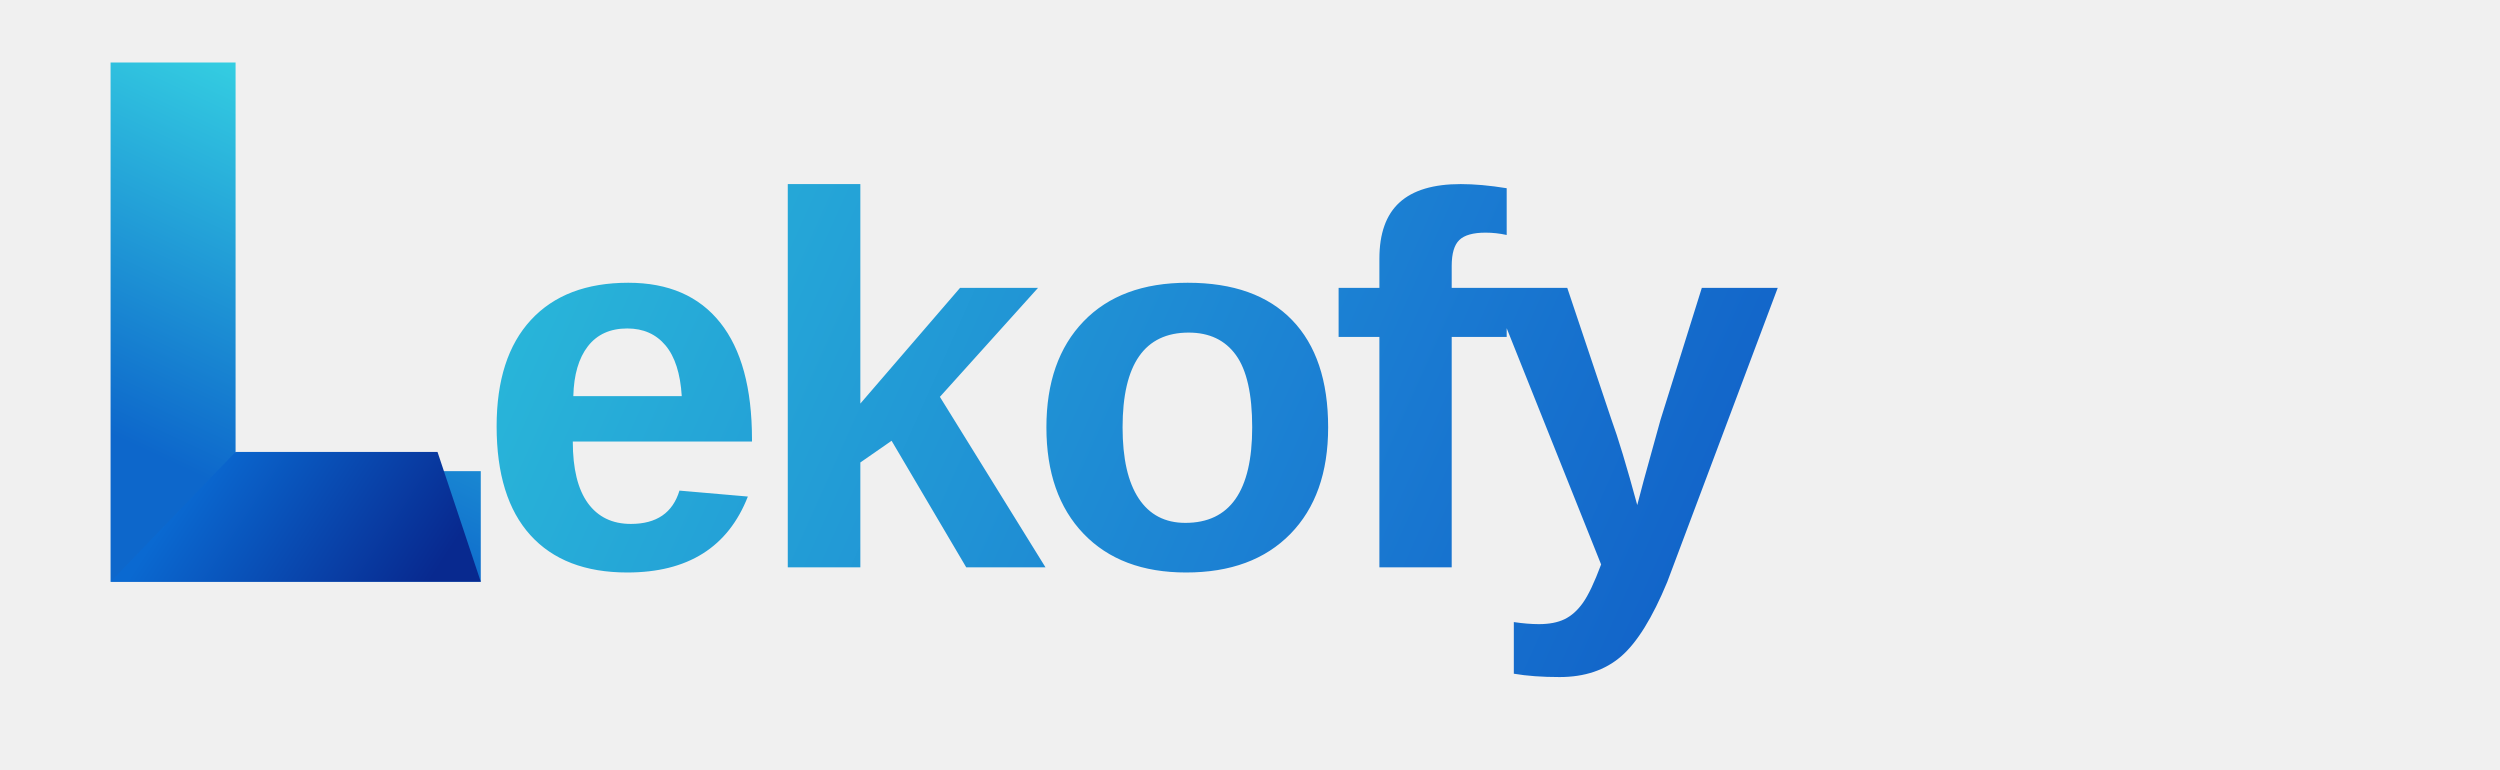
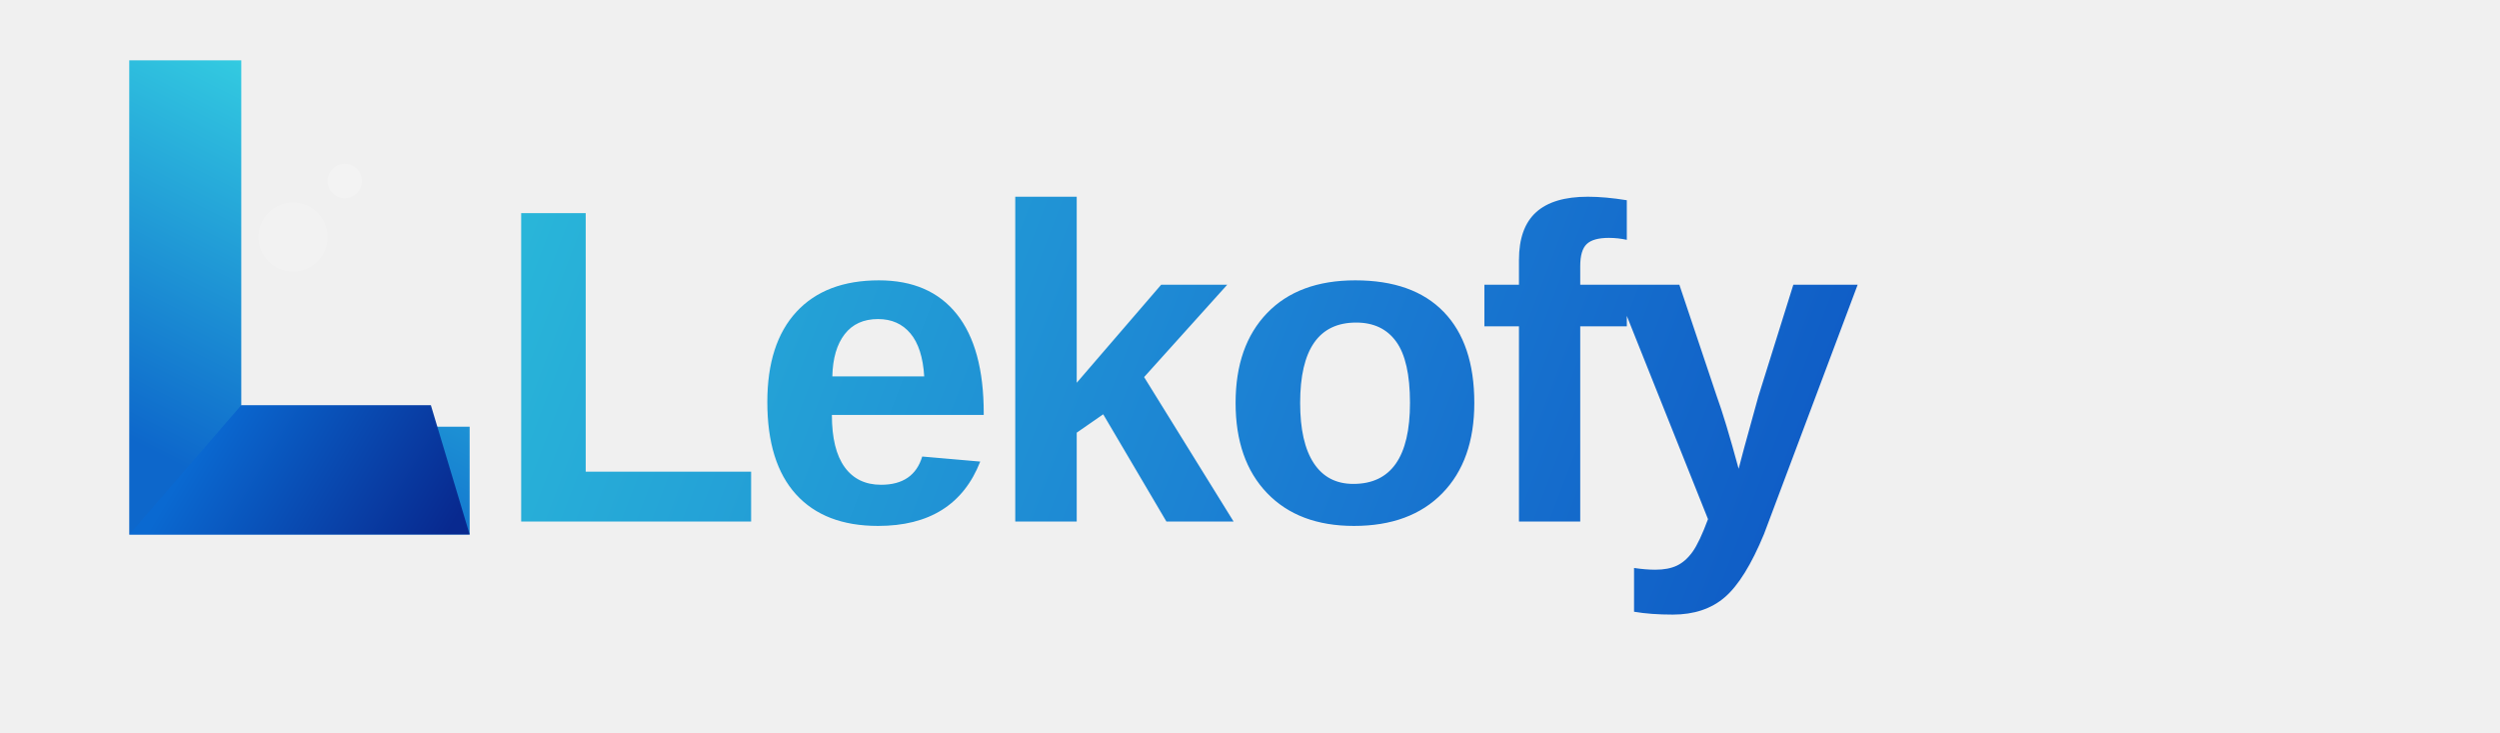
- <svg xmlns="http://www.w3.org/2000/svg" width="1040" height="320" viewBox="0 0 1040 320" fill="none">
+ <svg xmlns="http://www.w3.org/2000/svg" width="1160" height="340" viewBox="0 0 1160 340" fill="none">
  <defs>
-     <linearGradient id="lekofyTextGradient" x1="250" y1="40" x2="830" y2="300" gradientUnits="userSpaceOnUse">
+     <linearGradient id="lekofyTextGradient" x1="260" y1="48" x2="920" y2="300" gradientUnits="userSpaceOnUse">
      <stop offset="0" stop-color="#29B6D9" />
      <stop offset="0.55" stop-color="#1A7BD2" />
      <stop offset="1" stop-color="#0A4EC0" />
    </linearGradient>
-     <linearGradient id="lekofyIconLight" x1="110" y1="28" x2="40" y2="178" gradientUnits="userSpaceOnUse">
+     <linearGradient id="lekofyIconLight" x1="120" y1="26" x2="34" y2="196" gradientUnits="userSpaceOnUse">
      <stop offset="0" stop-color="#35D0E2" />
      <stop offset="1" stop-color="#0D67CB" />
    </linearGradient>
-     <linearGradient id="lekofyIconDark" x1="92" y1="182" x2="180" y2="240" gradientUnits="userSpaceOnUse">
+     <linearGradient id="lekofyIconDark" x1="94" y1="188" x2="196" y2="250" gradientUnits="userSpaceOnUse">
      <stop offset="0" stop-color="#0A69D1" />
      <stop offset="1" stop-color="#08298F" />
    </linearGradient>
  </defs>
-   <path d="M46 26V242H200V196H98V26H46Z" fill="url(#lekofyIconLight)" />
-   <path d="M98 188H182L200 242H46L98 188Z" fill="url(#lekofyIconDark)" />
-   <text x="198" y="236" fill="url(#lekofyTextGradient)" font-family="Segoe UI, Arial, sans-serif" font-size="220" font-weight="700" letter-spacing="-8">
-     ekofy
+   <g transform="translate(10 0)">
+     <path d="M50 28V248H208V198H102V28H50Z" fill="url(#lekofyIconLight)" />
+     <path d="M102 188H190L208 248H50L102 188Z" fill="url(#lekofyIconDark)" />
+     <circle cx="126" cy="110" r="16" fill="white" fill-opacity="0.16" />
+     <circle cx="150" cy="84" r="8" fill="white" fill-opacity="0.18" />
+   </g>
+   <text x="228" y="242" fill="url(#lekofyTextGradient)" font-family="Segoe UI, Arial, sans-serif" font-size="208" font-weight="700" letter-spacing="-7">
+     Lekofy
  </text>
</svg>
